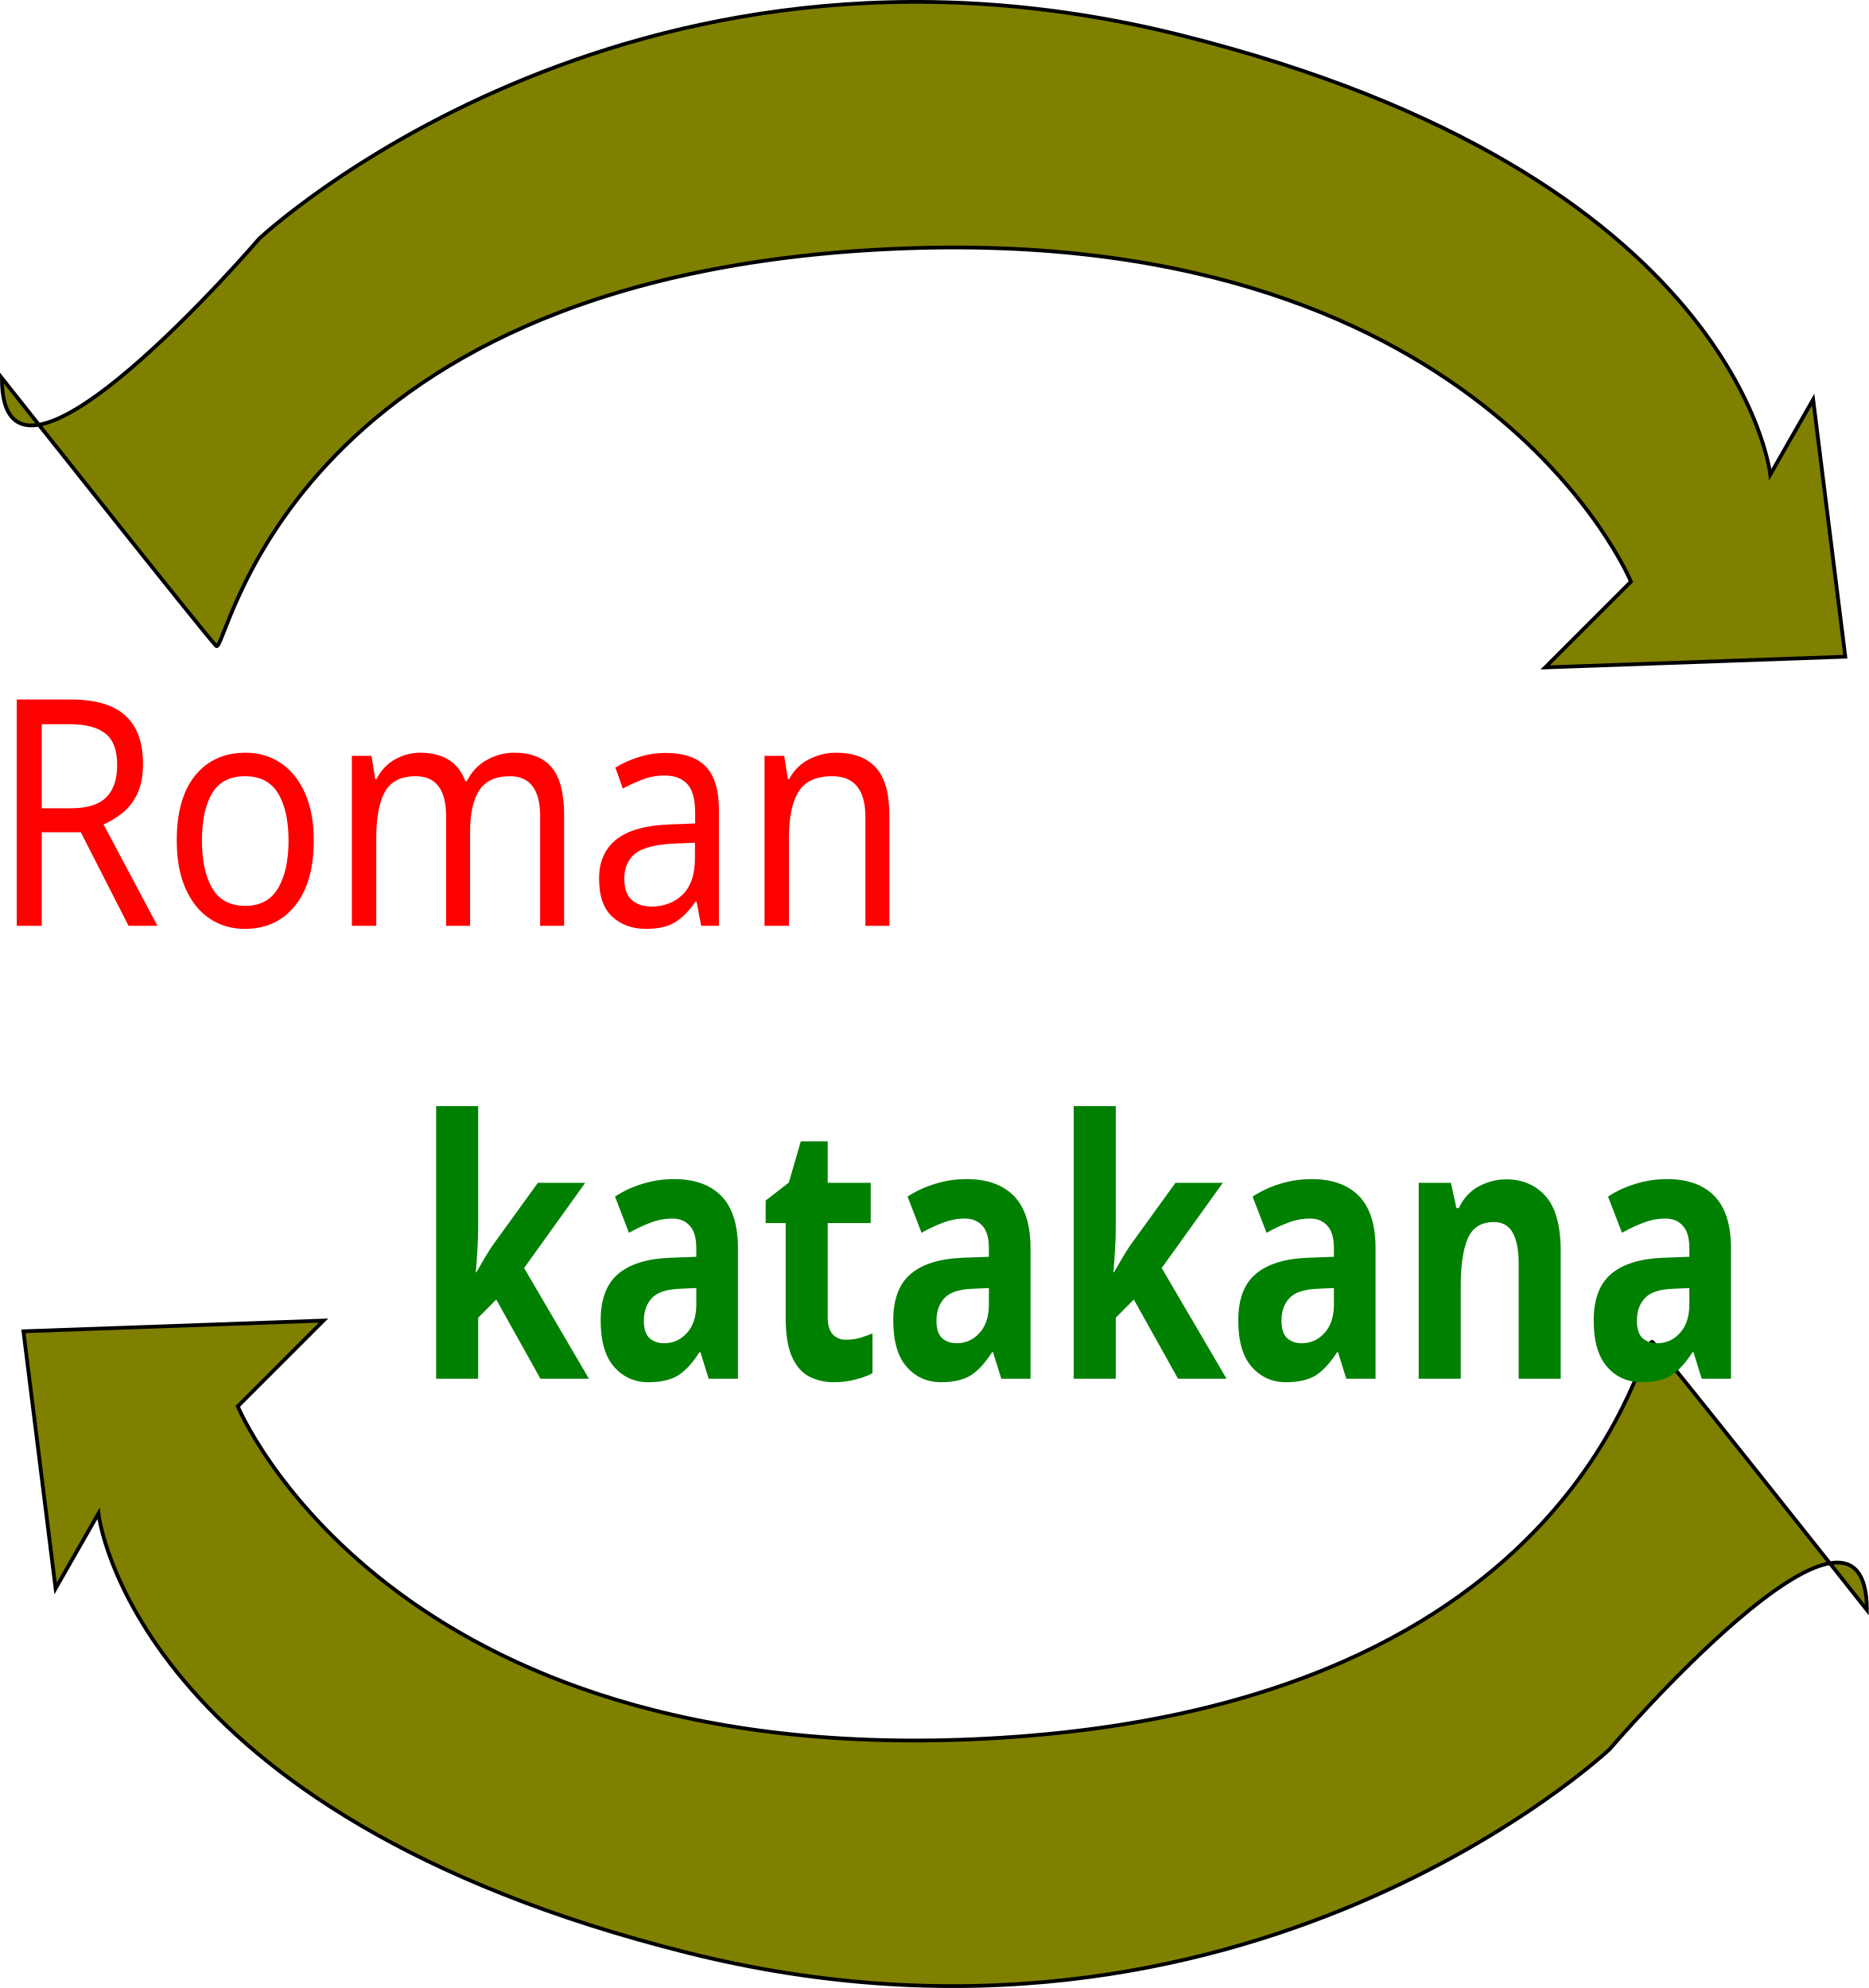
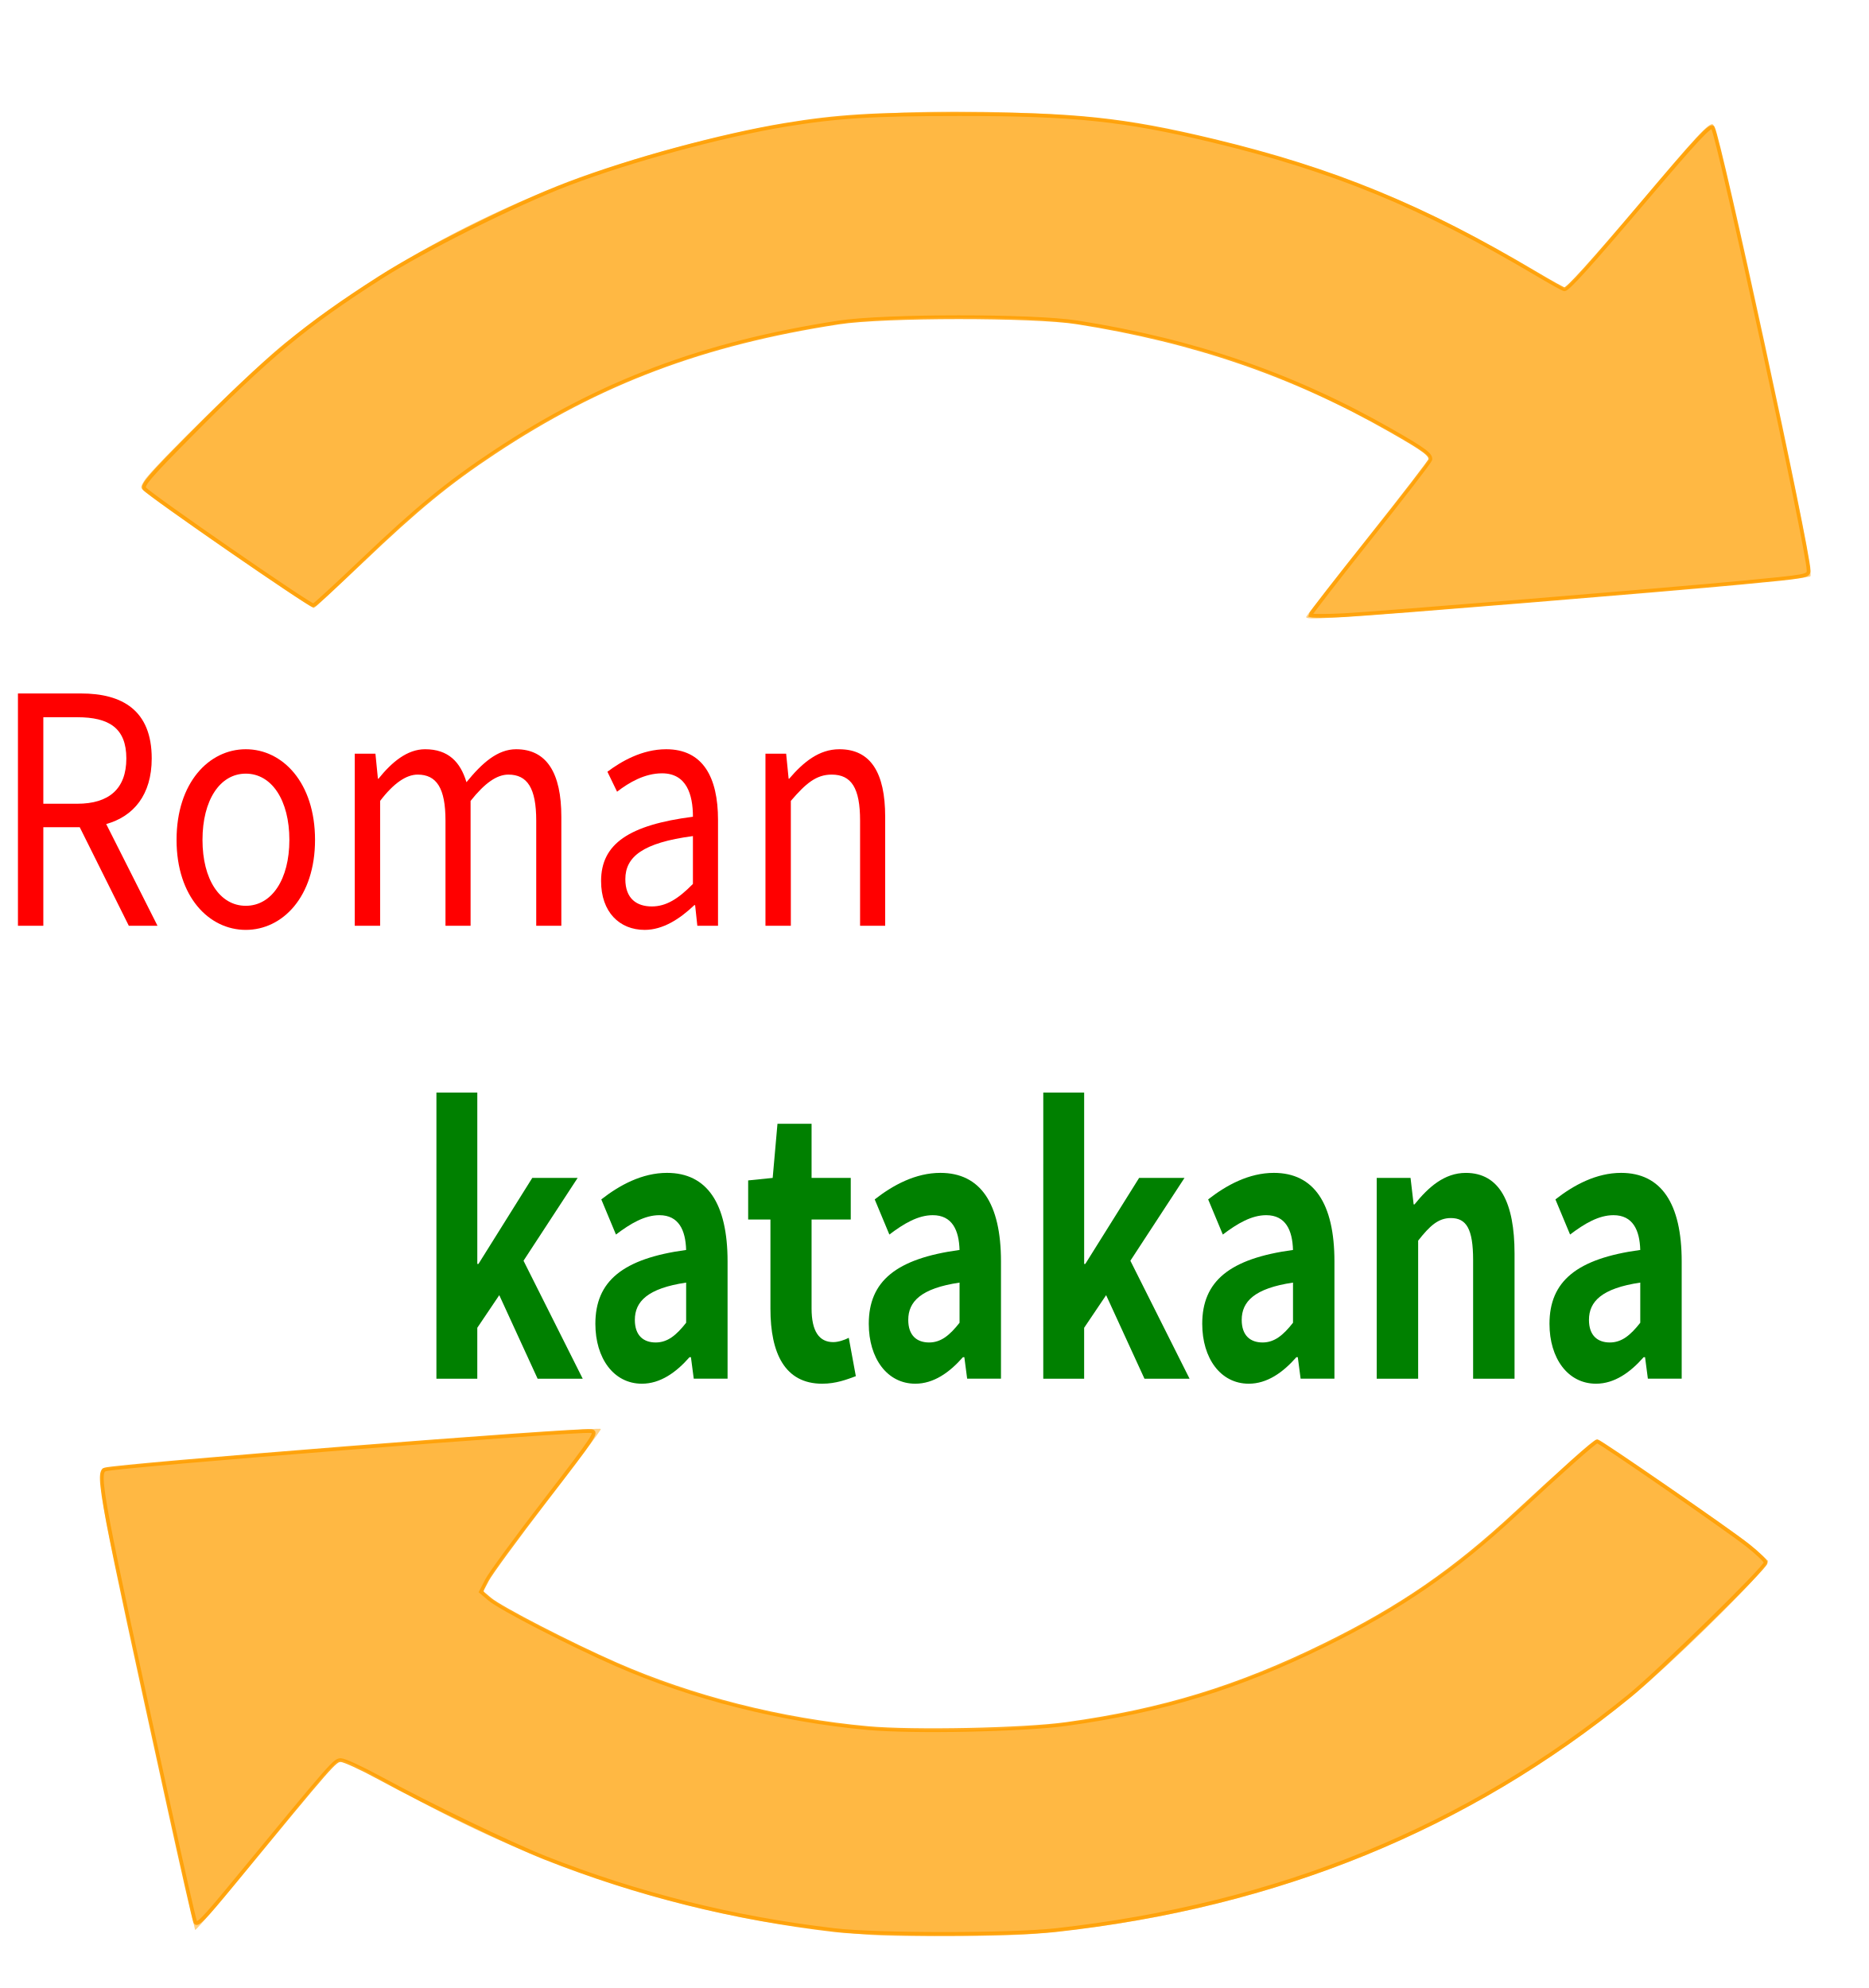
<svg xmlns="http://www.w3.org/2000/svg" width="131.809mm" height="140.242mm" viewBox="0 0 131.809 140.242" version="1.1" id="svg8">
  <defs id="defs2" />
  <g id="layer1" transform="translate(-41.44509,-73.78181)">
-     <path style="fill:#808000;stroke:#000000;stroke-width:0.265px;stroke-linecap:butt;stroke-linejoin:miter;stroke-opacity:1" d="m 41.577,100.452 c 0,0 14.363,18.143 15.119,18.899 0.756,0.756 4.536,-25.702 46.869,-27.97 42.333,-2.268 52.917,23.435 52.917,23.435 l -6.048,6.048 21.167,-0.756 -2.268,-18.143 -3.024,5.292 c 0,0 -2.268,-21.167 -41.577,-30.994 C 85.423,66.435 59.72,90.625 59.72,90.625 c 0,0 -18.143,21.167 -18.143,9.827 z" id="path4550" />
-     <path style="fill:#808000;stroke:#000000;stroke-width:0.265px;stroke-linecap:butt;stroke-linejoin:miter;stroke-opacity:1" d="m 173.122,187.353 c 0,0 -14.363,-18.143 -15.119,-18.899 -0.756,-0.756 -4.536,25.702 -46.869,27.97 -42.333,2.268 -52.917,-23.435 -52.917,-23.435 l 6.048,-6.048 -21.167,0.756 2.268,18.143 3.024,-5.292 c 0,0 2.268,21.167 41.577,30.994 39.31,9.827 65.012,-14.363 65.012,-14.363 0,0 18.143,-21.167 18.143,-9.827 z" id="path4550-3" />
-     <text xml:space="preserve" style="font-size:20.856px;line-height:1.25;font-family:sans-serif;letter-spacing:0px;word-spacing:0px;stroke-width:0.521" x="43.68" y="129.748" id="text4542" transform="scale(0.9328379,1.071998)">
-       <tspan id="tspan4540" x="43.68" y="129.748" style="fill:#ff0000;stroke-width:0.521">Roman</tspan>
-     </text>
-     <text xml:space="preserve" style="font-style:normal;font-variant:normal;font-weight:bold;font-stretch:normal;font-size:22.425px;line-height:1.25;font-family:sans-serif;-inkscape-font-specification:'sans-serif, Bold';font-variant-ligatures:normal;font-variant-caps:normal;font-variant-numeric:normal;font-feature-settings:normal;text-align:start;letter-spacing:0px;word-spacing:0px;writing-mode:lr-tb;text-anchor:start;stroke-width:0.561;fill:#008000;" x="79.696" y="151.64" id="text4546" transform="scale(0.8865688,1.127944)">
-       <tspan id="tspan4544" x="79.696" y="151.64" style="font-style:normal;font-variant:normal;font-weight:bold;font-stretch:normal;font-size:22.425px;font-family:sans-serif;-inkscape-font-specification:'sans-serif, Bold';font-variant-ligatures:normal;font-variant-caps:normal;font-variant-numeric:normal;font-feature-settings:normal;text-align:start;writing-mode:lr-tb;text-anchor:start;fill:#008000;stroke-width:0.561;">katakana</tspan>
-     </text>
+     <g aria-label="Roman" transform="scale(0.9328379,1.071998)" id="text4542" style="font-size:20.856px;line-height:1.25;letter-spacing:0px;word-spacing:0px;stroke-width:0.521">
+       <path d="m 47.705,121.719 v -5.694 h 2.565 c 2.398,0 3.712,0.709 3.712,2.711 0,2.002 -1.314,2.982 -3.712,2.982 z m 6.465,8.03 h 2.169 l -3.879,-6.695 c 2.065,-0.501 3.441,-1.919 3.441,-4.317 0,-3.17 -2.232,-4.276 -5.339,-4.276 h -4.776 v 15.288 h 1.919 v -6.486 h 2.753 z" style="fill:#ff0000" id="path11066" />
+       <path d="m 63.014,130.019 c 2.774,0 5.235,-2.169 5.235,-5.923 0,-3.775 -2.461,-5.965 -5.235,-5.965 -2.774,0 -5.235,2.19 -5.235,5.965 0,3.754 2.461,5.923 5.235,5.923 z m 0,-1.585 c -1.96,0 -3.274,-1.731 -3.274,-4.338 0,-2.607 1.314,-4.359 3.274,-4.359 1.96,0 3.295,1.752 3.295,4.359 0,2.607 -1.335,4.338 -3.295,4.338 z" style="fill:#ff0000" id="path11068" />
+       <path d="m 71.252,129.748 h 1.919 v -8.217 c 1.022,-1.168 1.981,-1.731 2.836,-1.731 1.439,0 2.106,0.897 2.106,3.024 v 6.924 h 1.898 v -8.217 c 1.064,-1.168 1.981,-1.731 2.857,-1.731 1.439,0 2.106,0.897 2.106,3.024 v 6.924 H 86.873 v -7.175 c 0,-2.878 -1.105,-4.442 -3.42,-4.442 -1.397,0 -2.565,0.897 -3.754,2.169 -0.459,-1.335 -1.377,-2.169 -3.128,-2.169 -1.356,0 -2.524,0.855 -3.525,1.94 h -0.042 l -0.188,-1.648 h -1.564 z" style="fill:#ff0000" id="path11070" />
+       <path d="m 93.172,130.019 c 1.397,0 2.67,-0.73 3.754,-1.627 h 0.063 l 0.167,1.356 h 1.564 v -6.966 c 0,-2.816 -1.147,-4.651 -3.921,-4.651 -1.835,0 -3.42,0.813 -4.442,1.481 l 0.73,1.314 c 0.897,-0.605 2.086,-1.21 3.4,-1.21 1.856,0 2.336,1.397 2.336,2.857 -4.818,0.542 -6.945,1.773 -6.945,4.234 0,2.044 1.397,3.212 3.295,3.212 z m 0.542,-1.543 c -1.126,0 -2.002,-0.501 -2.002,-1.794 0,-1.46 1.293,-2.398 5.11,-2.836 v 3.149 c -1.105,0.98 -2.023,1.481 -3.108,1.481 z" style="fill:#ff0000" id="path11072" />
+       <path d="m 102.307,129.748 h 1.919 v -8.217 c 1.126,-1.147 1.919,-1.731 3.087,-1.731 1.502,0 2.148,0.897 2.148,3.024 v 6.924 h 1.898 v -7.175 c 0,-2.878 -1.085,-4.442 -3.462,-4.442 -1.543,0 -2.732,0.855 -3.796,1.94 h -0.042 l -0.188,-1.648 h -1.564 z" style="fill:#ff0000" id="path11074" />
+     </g>
+     <g aria-label="katakana" transform="scale(0.8865688,1.127944)" id="text4546" style="font-weight:bold;font-size:22.425px;line-height:1.25;-inkscape-font-specification:'sans-serif, Bold';letter-spacing:0px;word-spacing:0px;fill:#008000;stroke-width:0.561">
+       <path d="m 81.468,151.64 h 3.252 v -3.184 l 1.749,-2.041 3.05,5.225 h 3.588 l -4.709,-7.378 4.306,-5.18 h -3.61 l -4.283,5.382 h -0.09 v -10.719 h -3.252 z" id="path11077" />
+       <path d="m 97.815,151.953 c 1.458,0 2.713,-0.695 3.79,-1.659 h 0.112 l 0.224,1.345 h 2.691 v -7.333 c 0,-3.633 -1.637,-5.539 -4.821,-5.539 -1.973,0 -3.767,0.762 -5.225,1.659 l 1.166,2.198 c 1.166,-0.695 2.287,-1.211 3.453,-1.211 1.547,0 2.086,0.942 2.13,2.175 -5.046,0.538 -7.221,1.951 -7.221,4.62 0,2.153 1.458,3.745 3.7,3.745 z m 1.099,-2.579 c -0.964,0 -1.659,-0.426 -1.659,-1.413 0,-1.144 1.009,-1.973 4.081,-2.332 v 2.512 c -0.785,0.785 -1.48,1.233 -2.422,1.233 z" id="path11079" />
+       <path d="m 112.167,151.953 c 1.099,0 1.973,-0.269 2.669,-0.471 l -0.561,-2.399 c -0.336,0.135 -0.83,0.269 -1.233,0.269 -1.121,0 -1.727,-0.673 -1.727,-2.108 v -5.561 h 3.117 v -2.601 h -3.117 v -3.386 h -2.713 l -0.381,3.386 -1.951,0.157 v 2.444 h 1.772 v 5.584 c 0,2.781 1.144,4.687 4.126,4.687 z" id="path11081" />
+       <path d="m 119.567,151.953 c 1.458,0 2.713,-0.695 3.79,-1.659 h 0.112 l 0.224,1.345 h 2.691 v -7.333 c 0,-3.633 -1.637,-5.539 -4.821,-5.539 -1.973,0 -3.767,0.762 -5.225,1.659 l 1.166,2.198 c 1.166,-0.695 2.287,-1.211 3.453,-1.211 1.547,0 2.086,0.942 2.13,2.175 -5.046,0.538 -7.221,1.951 -7.221,4.62 0,2.153 1.458,3.745 3.7,3.745 z m 1.099,-2.579 c -0.964,0 -1.659,-0.426 -1.659,-1.413 0,-1.144 1.009,-1.973 4.081,-2.332 v 2.512 c -0.785,0.785 -1.48,1.233 -2.422,1.233 z" id="path11083" />
+       <path d="m 129.748,151.64 h 3.252 v -3.184 l 1.749,-2.041 3.05,5.225 h 3.588 l -4.709,-7.378 4.306,-5.18 h -3.61 l -4.283,5.382 h -0.09 v -10.719 h -3.252 z" id="path11085" />
+       <path d="m 146.096,151.953 c 1.458,0 2.713,-0.695 3.79,-1.659 h 0.112 l 0.224,1.345 h 2.691 v -7.333 c 0,-3.633 -1.637,-5.539 -4.821,-5.539 -1.973,0 -3.767,0.762 -5.225,1.659 l 1.166,2.198 c 1.166,-0.695 2.287,-1.211 3.453,-1.211 1.547,0 2.086,0.942 2.13,2.175 -5.046,0.538 -7.221,1.951 -7.221,4.62 0,2.153 1.458,3.745 3.7,3.745 z m 1.099,-2.579 c -0.964,0 -1.659,-0.426 -1.659,-1.413 0,-1.144 1.009,-1.973 4.081,-2.332 v 2.512 c -0.785,0.785 -1.48,1.233 -2.422,1.233 z" id="path11087" />
+       <path d="m 156.277,151.64 h 3.296 v -8.634 c 0.919,-0.919 1.592,-1.413 2.601,-1.413 1.233,0 1.772,0.673 1.772,2.624 v 7.423 h 3.296 v -7.826 c 0,-3.162 -1.166,-5.046 -3.879,-5.046 -1.704,0 -2.982,0.897 -4.081,1.973 h -0.067 l -0.247,-1.659 h -2.691 z" id="path11089" />
+       <path d="m 173.723,151.953 c 1.458,0 2.713,-0.695 3.79,-1.659 h 0.112 l 0.224,1.345 h 2.691 v -7.333 c 0,-3.633 -1.637,-5.539 -4.821,-5.539 -1.973,0 -3.767,0.762 -5.225,1.659 l 1.166,2.198 c 1.166,-0.695 2.287,-1.211 3.453,-1.211 1.547,0 2.086,0.942 2.13,2.175 -5.046,0.538 -7.221,1.951 -7.221,4.62 0,2.153 1.458,3.745 3.7,3.745 z m 1.099,-2.579 c -0.964,0 -1.659,-0.426 -1.659,-1.413 0,-1.144 1.009,-1.973 4.081,-2.332 v 2.512 c -0.785,0.785 -1.48,1.233 -2.422,1.233 z" id="path11091" />
+     </g>
+     <path style="fill:#ff9f00;fill-opacity:0.486;stroke-width:0.265" d="m 133.573,117.306 c 0,-0.067 1.964,-2.57 4.364,-5.561 2.4,-2.991 4.372,-5.509 4.381,-5.594 0.06,-0.559 -6.473,-4.042 -11.077,-5.905 -4.502,-1.822 -10.134,-3.216 -15.433,-3.822 -3.232,-0.37 -11.383,-0.314 -14.458,0.099 -10.092,1.355 -18.617,4.639 -26.433,10.183 -2.818,1.999 -5.014,3.879 -8.258,7.073 -1.618,1.592 -3.003,2.895 -3.078,2.895 -0.238,0 -10.239,-6.891 -11.914,-8.209 -0.344,-0.271 -0.345,-0.3 -0.02,-0.808 0.615,-0.961 7.904,-8.088 9.856,-9.638 8.584,-6.812 18.28,-11.54 29.182,-14.227 5.645,-1.391 8.69,-1.825 14.538,-2.068 4.506,-0.188 10.79,0.017 14.357,0.469 4.836,0.612 11.782,2.342 16.594,4.132 4.678,1.741 8.257,3.47 12.988,6.277 l 2.644,1.569 0.639,-0.607 c 0.351,-0.334 2.294,-2.591 4.318,-5.015 4.311,-5.164 5.286,-6.221 5.519,-5.975 0.202,0.214 1.189,4.425 3.206,13.69 2.741,12.59 3.827,18 3.648,18.172 -0.154,0.149 -7.131,0.783 -22.556,2.052 -11.584,0.953 -13.007,1.042 -13.007,0.82 z" id="path10141" />
+     <path style="fill:#ff9f00;fill-opacity:0.486;stroke-width:0.265" d="m 102.862,210.28 c -2.091,-0.138 -6.185,-0.678 -8.504,-1.122 -9.03,-1.728 -17.355,-4.856 -25.799,-9.695 -1.298,-0.744 -2.566,-1.404 -2.817,-1.468 -0.566,-0.142 -0.367,-0.361 -6.051,6.647 -2.436,3.003 -4.454,5.381 -4.485,5.284 -0.168,-0.536 -5.784,-26.279 -6.192,-28.385 -0.537,-2.772 -0.622,-4.203 -0.249,-4.205 0.13,-7.9e-4 0.959,-0.083 1.843,-0.181 5.122,-0.573 33.052,-2.736 33.216,-2.572 0.059,0.059 -1.895,2.638 -5.288,6.981 -1.207,1.545 -2.392,3.18 -2.633,3.635 -0.437,0.825 -0.438,0.827 -0.062,1.191 0.945,0.915 8.347,4.571 12.067,5.961 2.392,0.894 5.955,1.868 8.997,2.461 7.558,1.474 16.312,1.377 24.292,-0.269 8.573,-1.768 17.279,-5.87 24.068,-11.339 1.076,-0.867 3.446,-3.014 5.267,-4.772 1.898,-1.832 3.416,-3.155 3.558,-3.101 0.136,0.052 1.21,0.75 2.387,1.55 5.898,4.011 8.032,5.52 8.823,6.236 l 0.866,0.784 -0.558,0.735 c -1.056,1.39 -6.428,6.63 -8.828,8.613 -11.934,9.856 -26.301,15.581 -42.575,16.966 -2.071,0.176 -9.054,0.217 -11.339,0.066 z" id="path10488" />
+     <path style="fill:#ff9f00;fill-opacity:0.486;stroke:#ff9e00;stroke-width:1;stroke-opacity:0.867" d="m 222.5,514.628 c -26.948,-3.151 -52.647,-9.568 -77.143,-19.263 -9.416,-3.727 -30.89,-14.099 -44.286,-21.392 -4.714,-2.566 -9.294,-4.671 -10.177,-4.677 -1.64,-0.011 -1.87,0.252 -28.706,32.851 -8.035,9.76 -9.689,11.436 -10.155,10.291 -0.307,-0.752 -3.444,-14.546 -6.973,-30.653 -18.228,-83.202 -19.362,-89.195 -17.024,-89.992 3.081,-1.049 125.499,-10.724 129.522,-10.236 1.769,0.215 1.087,1.253 -12.089,18.38 -7.681,9.984 -14.705,19.572 -15.609,21.308 l -1.644,3.155 2.365,1.995 c 2.871,2.422 21.473,12.011 33.706,17.375 20.242,8.876 43.97,14.883 67.073,16.981 12.073,1.096 41.549,0.489 52.927,-1.09 25.678,-3.565 45.76,-9.71 68.929,-21.095 20.111,-9.882 34.506,-19.793 50.944,-35.077 12.15,-11.297 21.059,-19.204 21.637,-19.204 0.751,0 35.278,23.88 40.271,27.853 2.556,2.034 4.648,4.054 4.648,4.488 0,1.313 -28.394,29.087 -36.429,35.633 -43.23,35.221 -93.607,55.776 -152.857,62.368 -12.011,1.336 -47.504,1.337 -58.929,7.1e-4 z" id="path11033" transform="matrix(0.2645833,0,0,0.2645833,41.44509,73.78181)" />
+     <path style="fill:#ff9f00;fill-opacity:0.486;stroke:#ff9e00;stroke-width:1;stroke-opacity:0.867" d="m 349.286,163.985 c 0,-0.285 7.152,-9.515 15.893,-20.51 8.741,-10.995 15.985,-20.393 16.098,-20.884 0.305,-1.329 -1.508,-2.675 -10.589,-7.853 -25.925,-14.783 -52.255,-23.854 -83.544,-28.784 -11.734,-1.849 -51.501,-1.829 -63.571,0.032 -36.107,5.566 -63.608,15.921 -91.684,34.521 -12.418,8.227 -20.656,14.987 -35.404,29.053 -6.845,6.528 -12.656,11.869 -12.914,11.869 -1.128,0 -43.551,-29.327 -45.069,-31.156 -0.711,-0.857 1.347,-3.265 11.927,-13.949 21.365,-21.575 30.881,-29.488 50.821,-42.257 12.006,-7.688 36.143,-19.727 50.365,-25.121 16.637,-6.309 40.742,-12.849 57.672,-15.647 13.821,-2.284 23.452,-2.882 46.429,-2.882 30.621,-1.61e-4 43.929,1.395 67.647,7.091 32.171,7.726 55.811,17.456 86.169,35.464 3.867,2.294 7.254,4.171 7.527,4.171 0.905,0 6.87,-6.604 20.969,-23.214 14.633,-17.24 18.018,-20.859 18.597,-19.88 1.767,2.992 25.52,112.83 25.52,118.008 0,1.578 -0.205,1.615 -17.857,3.295 -20.14,1.916 -96.621,8.177 -105.893,8.669 -5.009,0.266 -9.107,0.25 -9.107,-0.036 z" id="path11035" transform="matrix(0.2645833,0,0,0.2645833,41.44509,73.78181)" />
  </g>
</svg>
